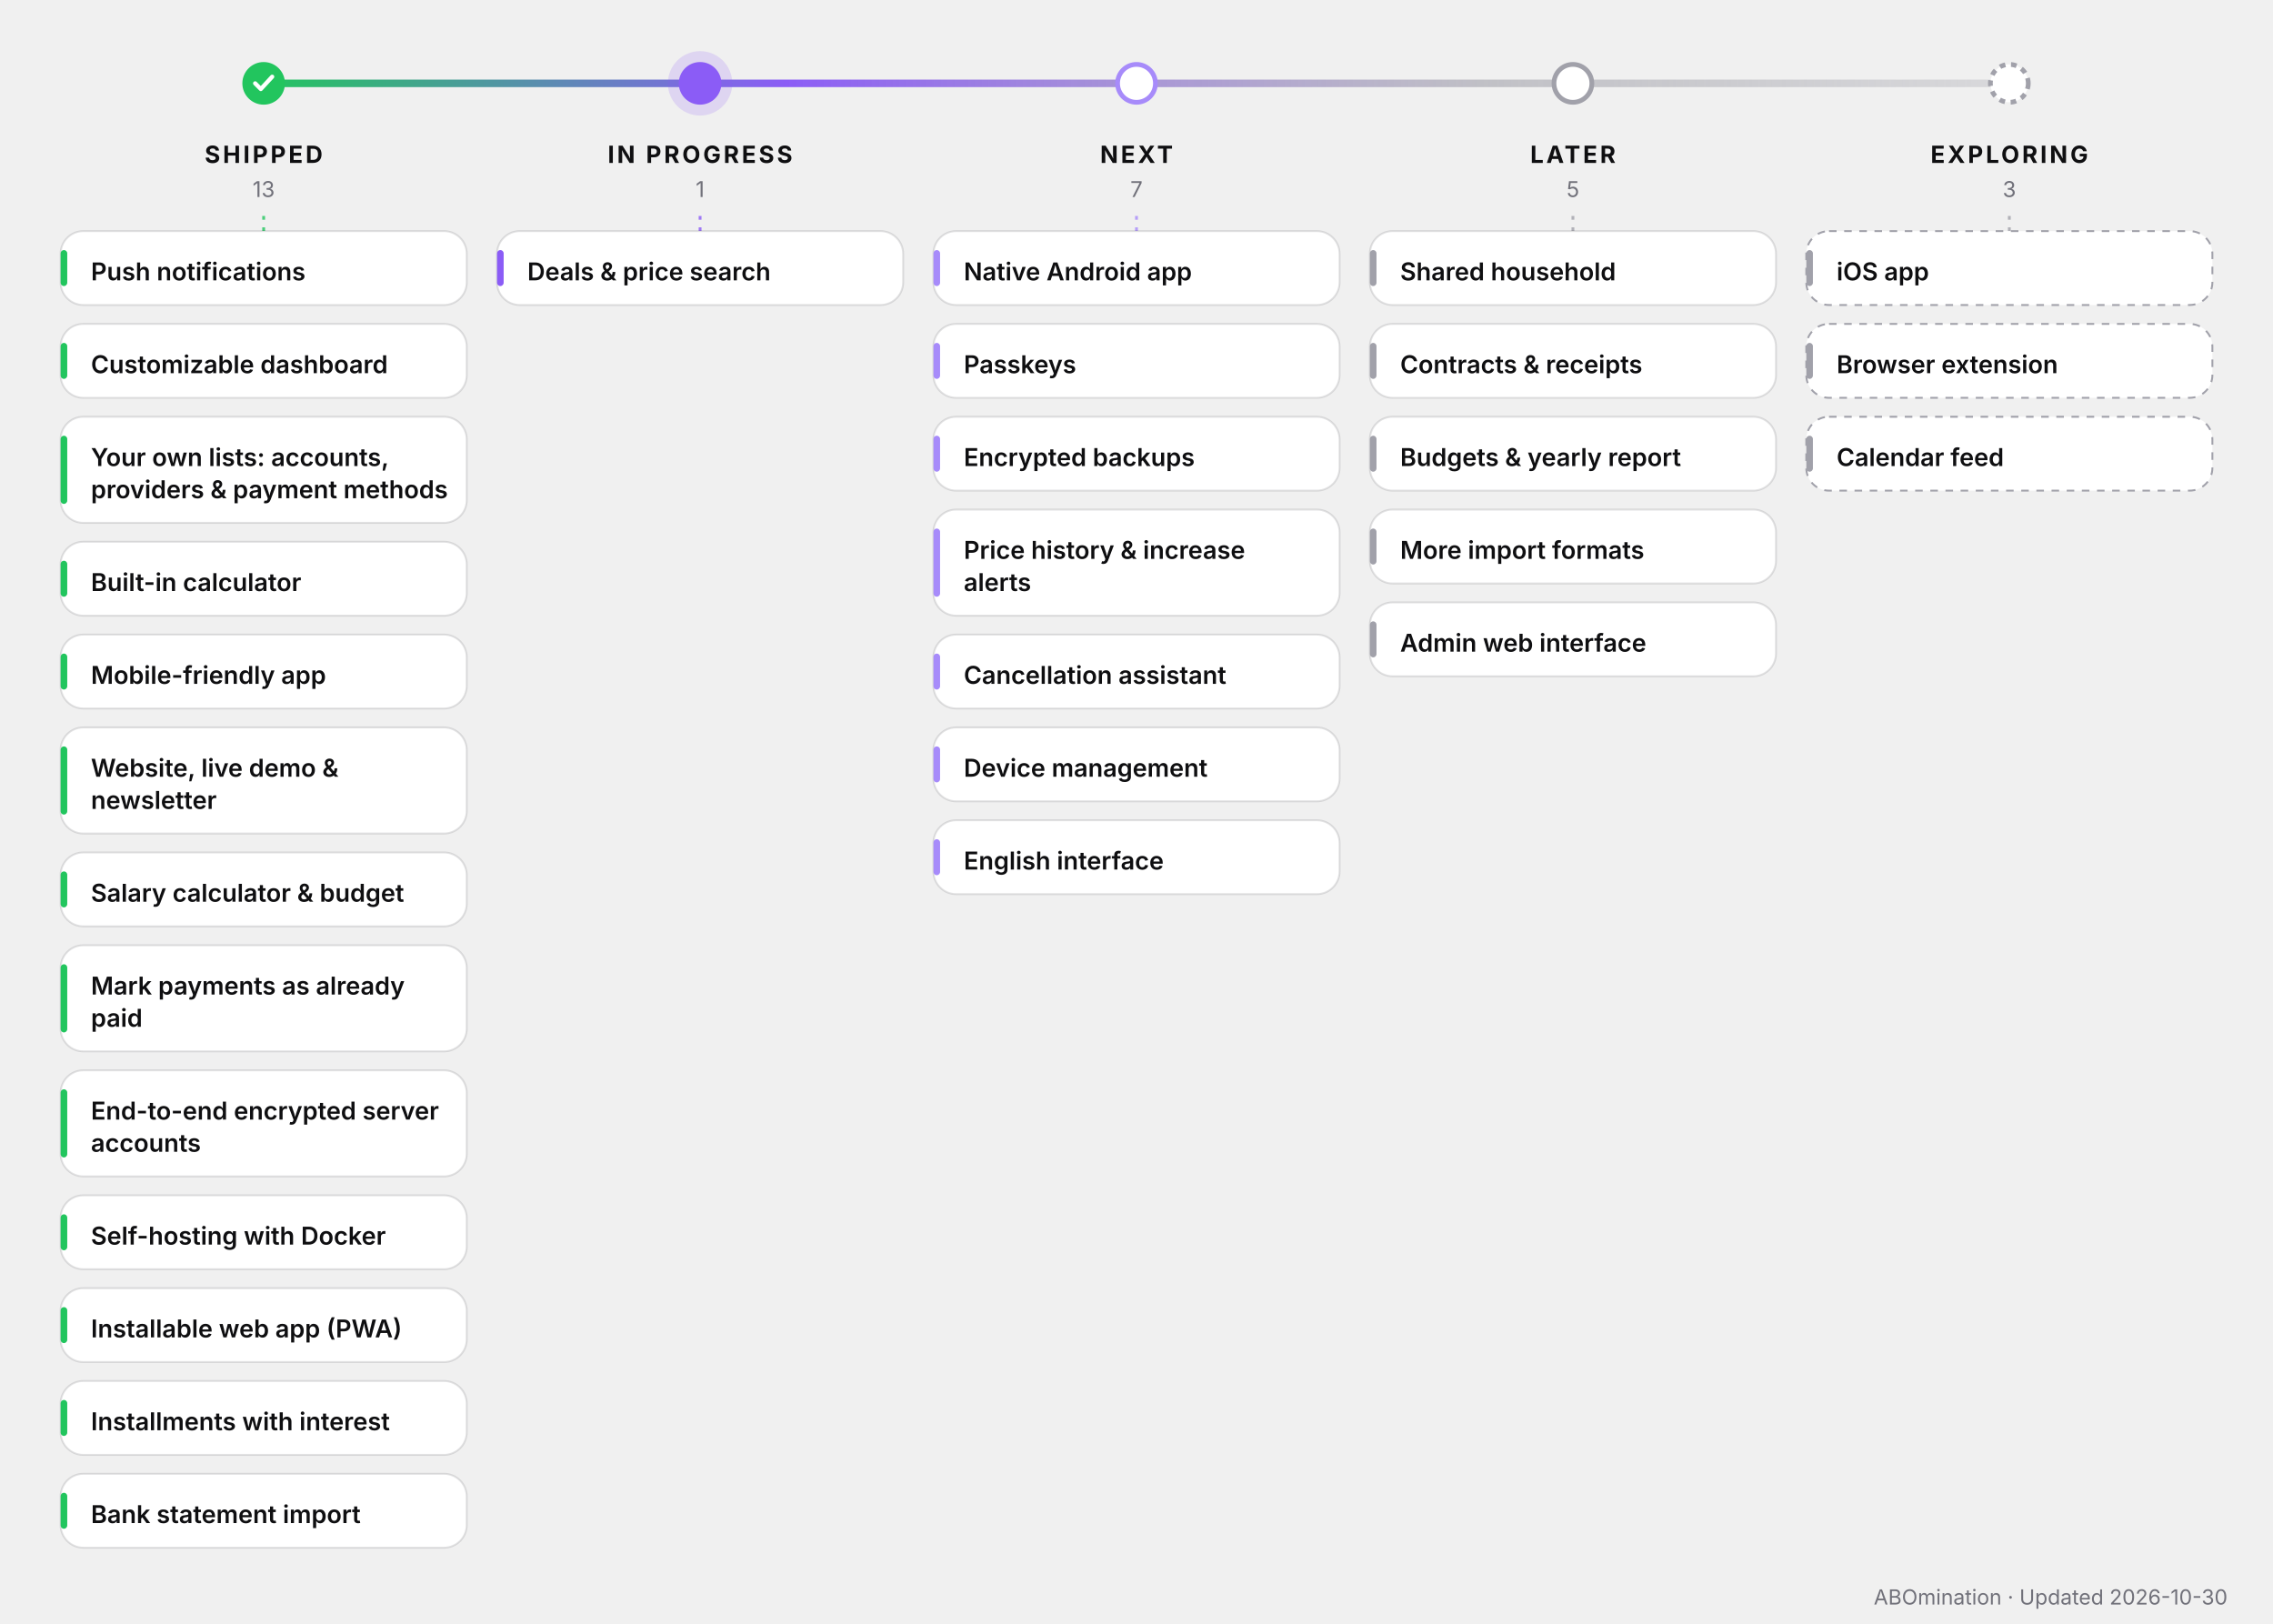
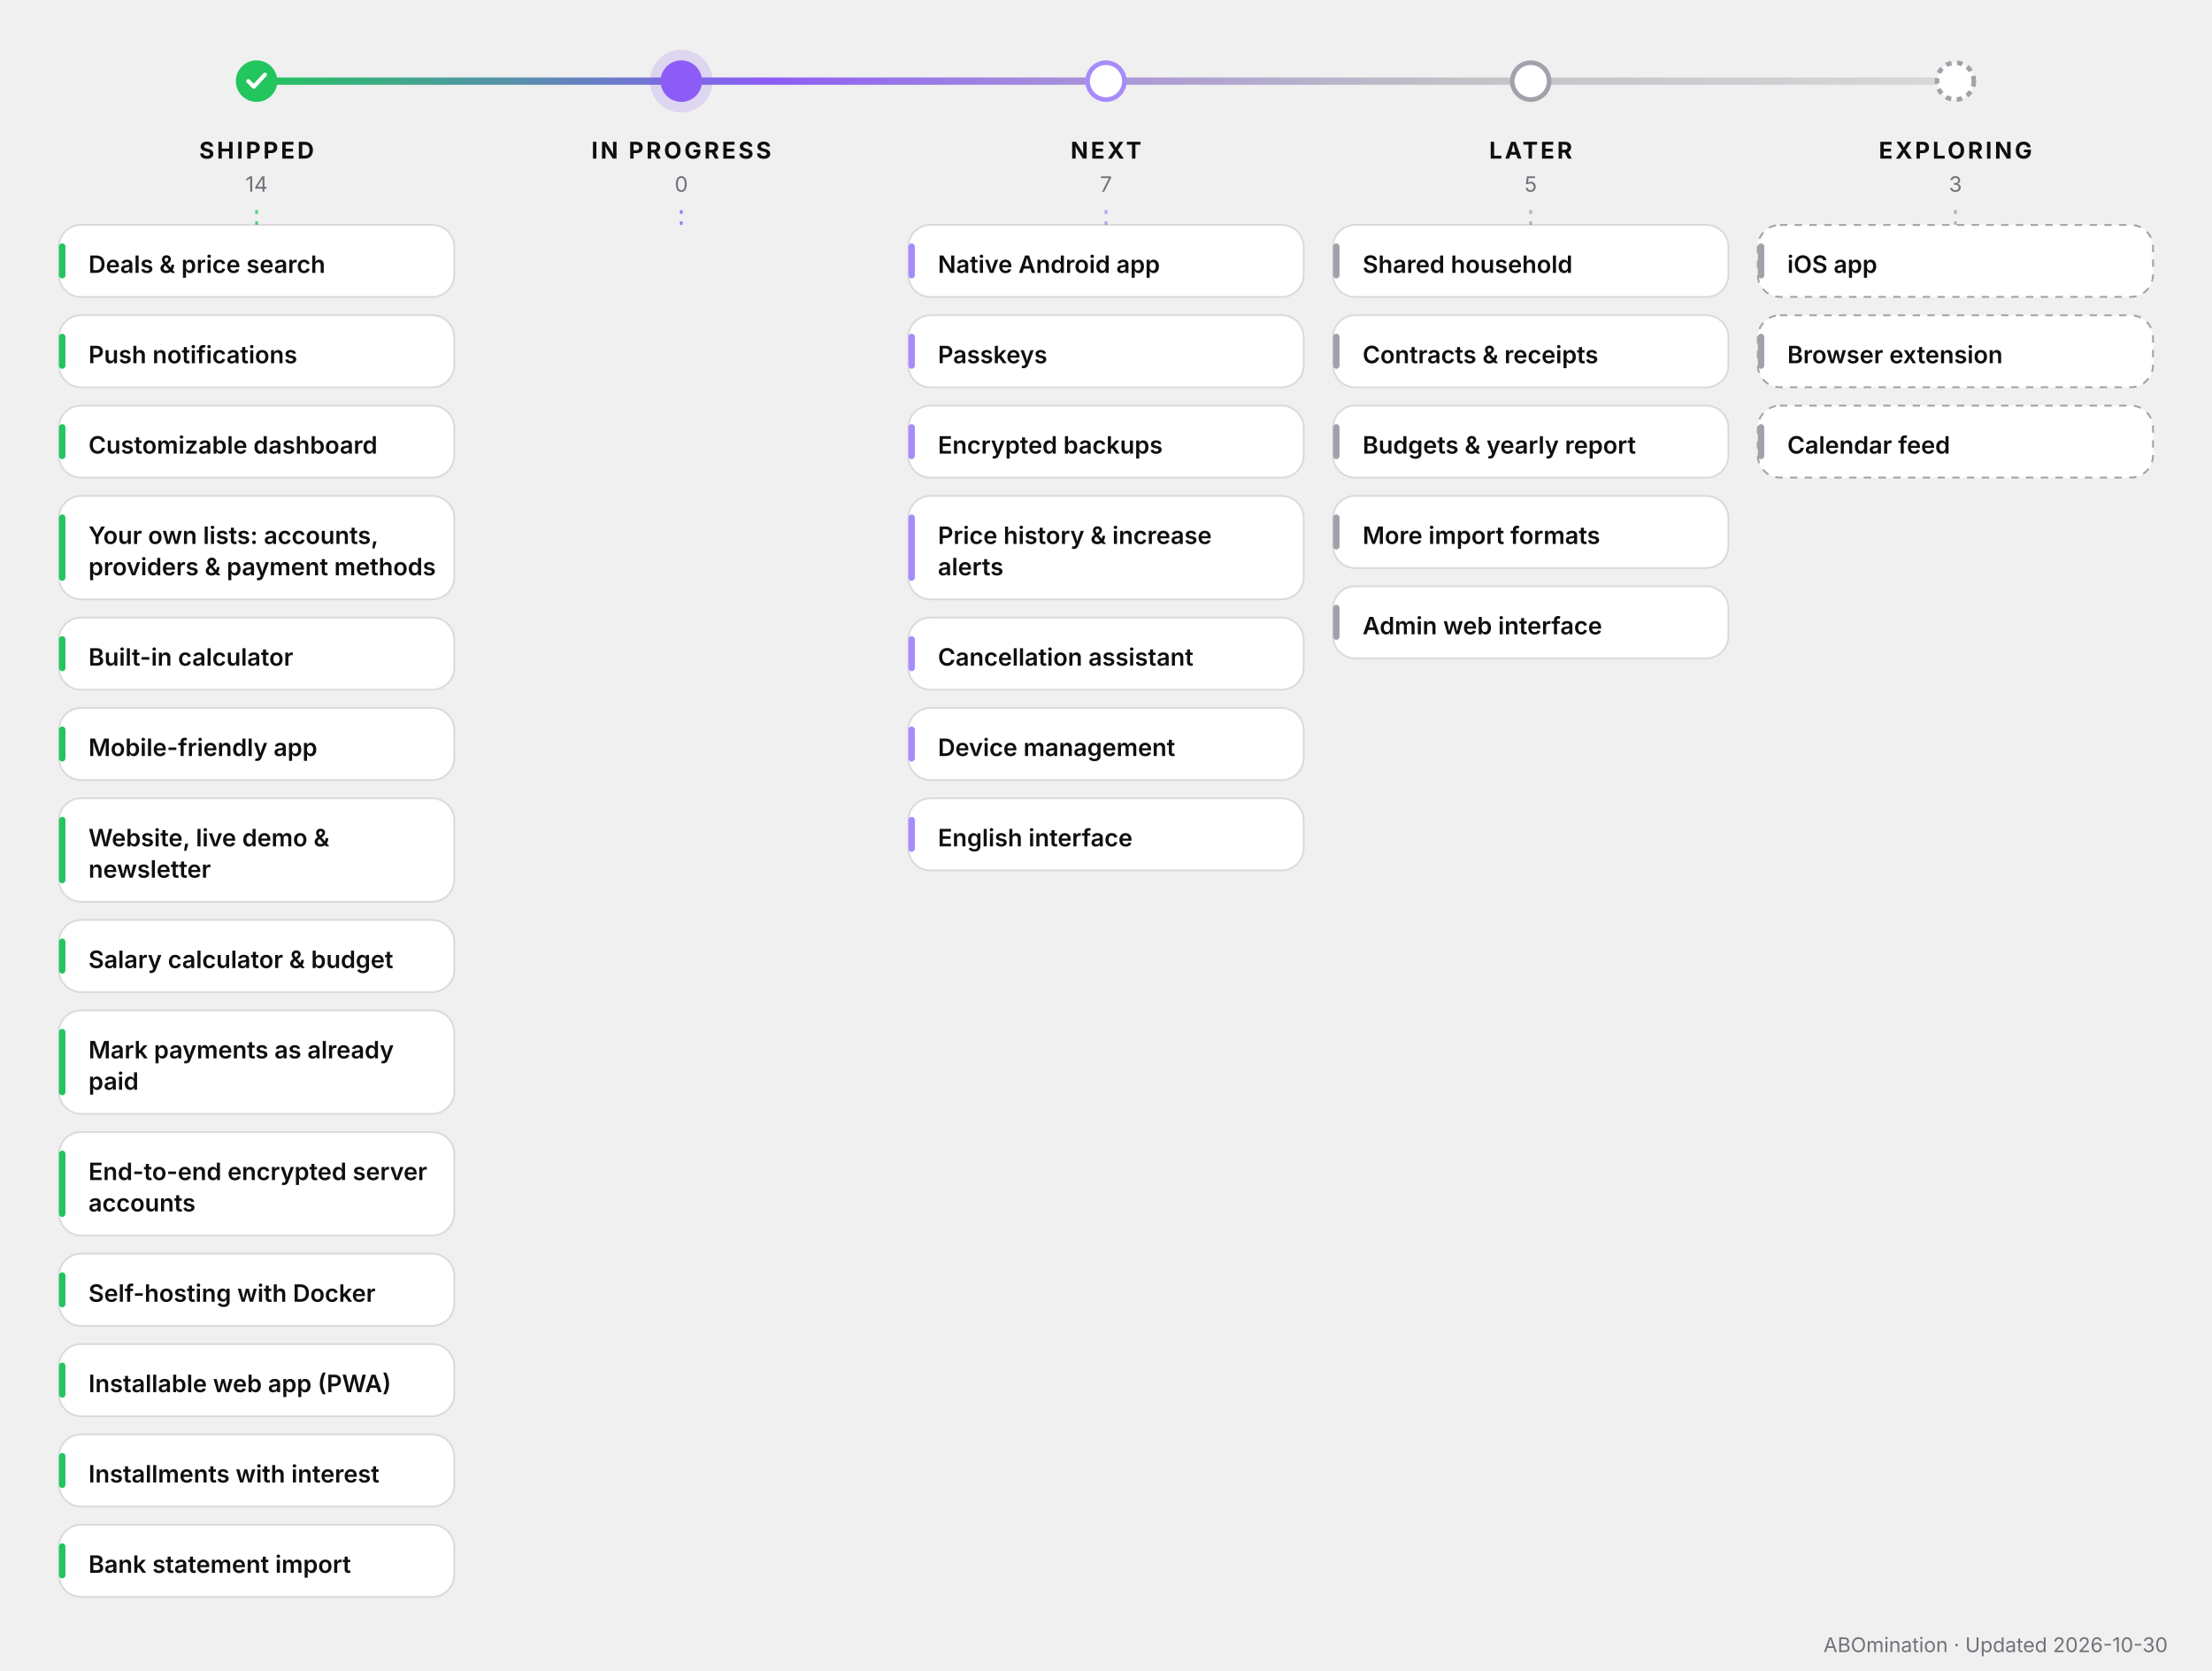
- <svg xmlns="http://www.w3.org/2000/svg" width="1200" height="857" viewBox="0 0 1200 857" role="img" aria-label="Roadmap overview">
+ <svg xmlns="http://www.w3.org/2000/svg" width="1200" height="906" viewBox="0 0 1200 906" role="img" aria-label="Roadmap overview">
  <defs>
    <linearGradient id="track" x1="0" x2="1">
      <stop offset="0" stop-color="#22c55e" />
      <stop offset="0.3" stop-color="#8b5cf6" />
      <stop offset="0.7" stop-color="#a1a1aa" stop-opacity="0.6" />
      <stop offset="1" stop-color="#a1a1aa" stop-opacity="0.3" />
    </linearGradient>
  </defs>
  <rect x="139.2" y="42" width="921.6" height="4" rx="2" fill="url(#track)" />
  <circle cx="139.2" cy="44" r="10" fill="#22c55e" stroke="#22c55e" stroke-width="2.5" />
  <path d="M134.7 44 l3 3 l6 -6.5" fill="none" stroke="#fff" stroke-width="2.2" stroke-linecap="round" stroke-linejoin="round" />
  <text x="139.2" y="86" text-anchor="middle" font-family="Inter, 'Segoe UI', system-ui, -apple-system, Helvetica, Arial, sans-serif" font-size="12.5" font-weight="700" letter-spacing="1.4" fill="#0f0f11">SHIPPED</text>
-   <text x="139.2" y="104" text-anchor="middle" font-family="Inter, 'Segoe UI', system-ui, -apple-system, Helvetica, Arial, sans-serif" font-size="11.5" fill="#71717a">13</text>
+   <text x="139.2" y="104" text-anchor="middle" font-family="Inter, 'Segoe UI', system-ui, -apple-system, Helvetica, Arial, sans-serif" font-size="11.5" fill="#71717a">14</text>
  <line x1="139.2" y1="114" x2="139.2" y2="122" stroke="#22c55e" stroke-width="1.5" stroke-dasharray="2 4" stroke-opacity="0.8" />
  <g>
    <rect x="32" y="122" width="214.4" height="39" rx="12" fill="#ffffff" stroke="rgba(15,15,17,0.12)" />
    <rect x="32" y="132" width="3.5" height="19" rx="1.75" fill="#22c55e" />
-     <text x="48" y="148" font-family="Inter, 'Segoe UI', system-ui, -apple-system, Helvetica, Arial, sans-serif" font-size="13" font-weight="600" fill="#0f0f11">Push notifications</text>
+     <text x="48" y="148" font-family="Inter, 'Segoe UI', system-ui, -apple-system, Helvetica, Arial, sans-serif" font-size="13" font-weight="600" fill="#0f0f11">Deals &amp; price search</text>
  </g>
  <g>
    <rect x="32" y="171" width="214.4" height="39" rx="12" fill="#ffffff" stroke="rgba(15,15,17,0.12)" />
    <rect x="32" y="181" width="3.5" height="19" rx="1.75" fill="#22c55e" />
-     <text x="48" y="197" font-family="Inter, 'Segoe UI', system-ui, -apple-system, Helvetica, Arial, sans-serif" font-size="13" font-weight="600" fill="#0f0f11">Customizable dashboard</text>
+     <text x="48" y="197" font-family="Inter, 'Segoe UI', system-ui, -apple-system, Helvetica, Arial, sans-serif" font-size="13" font-weight="600" fill="#0f0f11">Push notifications</text>
  </g>
  <g>
-     <rect x="32" y="220" width="214.4" height="56" rx="12" fill="#ffffff" stroke="rgba(15,15,17,0.12)" />
-     <rect x="32" y="230" width="3.5" height="36" rx="1.75" fill="#22c55e" />
-     <text x="48" y="246" font-family="Inter, 'Segoe UI', system-ui, -apple-system, Helvetica, Arial, sans-serif" font-size="13" font-weight="600" fill="#0f0f11">Your own lists: accounts,</text>
-     <text x="48" y="263" font-family="Inter, 'Segoe UI', system-ui, -apple-system, Helvetica, Arial, sans-serif" font-size="13" font-weight="600" fill="#0f0f11">providers &amp; payment methods</text>
+     <rect x="32" y="220" width="214.4" height="39" rx="12" fill="#ffffff" stroke="rgba(15,15,17,0.12)" />
+     <rect x="32" y="230" width="3.5" height="19" rx="1.75" fill="#22c55e" />
+     <text x="48" y="246" font-family="Inter, 'Segoe UI', system-ui, -apple-system, Helvetica, Arial, sans-serif" font-size="13" font-weight="600" fill="#0f0f11">Customizable dashboard</text>
  </g>
  <g>
-     <rect x="32" y="286" width="214.4" height="39" rx="12" fill="#ffffff" stroke="rgba(15,15,17,0.12)" />
-     <rect x="32" y="296" width="3.5" height="19" rx="1.75" fill="#22c55e" />
-     <text x="48" y="312" font-family="Inter, 'Segoe UI', system-ui, -apple-system, Helvetica, Arial, sans-serif" font-size="13" font-weight="600" fill="#0f0f11">Built-in calculator</text>
+     <rect x="32" y="269" width="214.4" height="56" rx="12" fill="#ffffff" stroke="rgba(15,15,17,0.12)" />
+     <rect x="32" y="279" width="3.5" height="36" rx="1.75" fill="#22c55e" />
+     <text x="48" y="295" font-family="Inter, 'Segoe UI', system-ui, -apple-system, Helvetica, Arial, sans-serif" font-size="13" font-weight="600" fill="#0f0f11">Your own lists: accounts,</text>
+     <text x="48" y="312" font-family="Inter, 'Segoe UI', system-ui, -apple-system, Helvetica, Arial, sans-serif" font-size="13" font-weight="600" fill="#0f0f11">providers &amp; payment methods</text>
  </g>
  <g>
    <rect x="32" y="335" width="214.4" height="39" rx="12" fill="#ffffff" stroke="rgba(15,15,17,0.12)" />
    <rect x="32" y="345" width="3.5" height="19" rx="1.75" fill="#22c55e" />
-     <text x="48" y="361" font-family="Inter, 'Segoe UI', system-ui, -apple-system, Helvetica, Arial, sans-serif" font-size="13" font-weight="600" fill="#0f0f11">Mobile-friendly app</text>
+     <text x="48" y="361" font-family="Inter, 'Segoe UI', system-ui, -apple-system, Helvetica, Arial, sans-serif" font-size="13" font-weight="600" fill="#0f0f11">Built-in calculator</text>
  </g>
  <g>
-     <rect x="32" y="384" width="214.4" height="56" rx="12" fill="#ffffff" stroke="rgba(15,15,17,0.12)" />
-     <rect x="32" y="394" width="3.5" height="36" rx="1.75" fill="#22c55e" />
-     <text x="48" y="410" font-family="Inter, 'Segoe UI', system-ui, -apple-system, Helvetica, Arial, sans-serif" font-size="13" font-weight="600" fill="#0f0f11">Website, live demo &amp;</text>
-     <text x="48" y="427" font-family="Inter, 'Segoe UI', system-ui, -apple-system, Helvetica, Arial, sans-serif" font-size="13" font-weight="600" fill="#0f0f11">newsletter</text>
+     <rect x="32" y="384" width="214.4" height="39" rx="12" fill="#ffffff" stroke="rgba(15,15,17,0.12)" />
+     <rect x="32" y="394" width="3.5" height="19" rx="1.75" fill="#22c55e" />
+     <text x="48" y="410" font-family="Inter, 'Segoe UI', system-ui, -apple-system, Helvetica, Arial, sans-serif" font-size="13" font-weight="600" fill="#0f0f11">Mobile-friendly app</text>
  </g>
  <g>
-     <rect x="32" y="450" width="214.4" height="39" rx="12" fill="#ffffff" stroke="rgba(15,15,17,0.12)" />
-     <rect x="32" y="460" width="3.5" height="19" rx="1.75" fill="#22c55e" />
-     <text x="48" y="476" font-family="Inter, 'Segoe UI', system-ui, -apple-system, Helvetica, Arial, sans-serif" font-size="13" font-weight="600" fill="#0f0f11">Salary calculator &amp; budget</text>
+     <rect x="32" y="433" width="214.4" height="56" rx="12" fill="#ffffff" stroke="rgba(15,15,17,0.12)" />
+     <rect x="32" y="443" width="3.5" height="36" rx="1.75" fill="#22c55e" />
+     <text x="48" y="459" font-family="Inter, 'Segoe UI', system-ui, -apple-system, Helvetica, Arial, sans-serif" font-size="13" font-weight="600" fill="#0f0f11">Website, live demo &amp;</text>
+     <text x="48" y="476" font-family="Inter, 'Segoe UI', system-ui, -apple-system, Helvetica, Arial, sans-serif" font-size="13" font-weight="600" fill="#0f0f11">newsletter</text>
  </g>
  <g>
-     <rect x="32" y="499" width="214.4" height="56" rx="12" fill="#ffffff" stroke="rgba(15,15,17,0.12)" />
-     <rect x="32" y="509" width="3.5" height="36" rx="1.75" fill="#22c55e" />
-     <text x="48" y="525" font-family="Inter, 'Segoe UI', system-ui, -apple-system, Helvetica, Arial, sans-serif" font-size="13" font-weight="600" fill="#0f0f11">Mark payments as already</text>
-     <text x="48" y="542" font-family="Inter, 'Segoe UI', system-ui, -apple-system, Helvetica, Arial, sans-serif" font-size="13" font-weight="600" fill="#0f0f11">paid</text>
+     <rect x="32" y="499" width="214.4" height="39" rx="12" fill="#ffffff" stroke="rgba(15,15,17,0.12)" />
+     <rect x="32" y="509" width="3.5" height="19" rx="1.75" fill="#22c55e" />
+     <text x="48" y="525" font-family="Inter, 'Segoe UI', system-ui, -apple-system, Helvetica, Arial, sans-serif" font-size="13" font-weight="600" fill="#0f0f11">Salary calculator &amp; budget</text>
  </g>
  <g>
-     <rect x="32" y="565" width="214.4" height="56" rx="12" fill="#ffffff" stroke="rgba(15,15,17,0.12)" />
-     <rect x="32" y="575" width="3.5" height="36" rx="1.75" fill="#22c55e" />
-     <text x="48" y="591" font-family="Inter, 'Segoe UI', system-ui, -apple-system, Helvetica, Arial, sans-serif" font-size="13" font-weight="600" fill="#0f0f11">End-to-end encrypted server</text>
-     <text x="48" y="608" font-family="Inter, 'Segoe UI', system-ui, -apple-system, Helvetica, Arial, sans-serif" font-size="13" font-weight="600" fill="#0f0f11">accounts</text>
+     <rect x="32" y="548" width="214.4" height="56" rx="12" fill="#ffffff" stroke="rgba(15,15,17,0.12)" />
+     <rect x="32" y="558" width="3.5" height="36" rx="1.75" fill="#22c55e" />
+     <text x="48" y="574" font-family="Inter, 'Segoe UI', system-ui, -apple-system, Helvetica, Arial, sans-serif" font-size="13" font-weight="600" fill="#0f0f11">Mark payments as already</text>
+     <text x="48" y="591" font-family="Inter, 'Segoe UI', system-ui, -apple-system, Helvetica, Arial, sans-serif" font-size="13" font-weight="600" fill="#0f0f11">paid</text>
  </g>
  <g>
-     <rect x="32" y="631" width="214.4" height="39" rx="12" fill="#ffffff" stroke="rgba(15,15,17,0.12)" />
-     <rect x="32" y="641" width="3.5" height="19" rx="1.75" fill="#22c55e" />
-     <text x="48" y="657" font-family="Inter, 'Segoe UI', system-ui, -apple-system, Helvetica, Arial, sans-serif" font-size="13" font-weight="600" fill="#0f0f11">Self-hosting with Docker</text>
+     <rect x="32" y="614" width="214.4" height="56" rx="12" fill="#ffffff" stroke="rgba(15,15,17,0.12)" />
+     <rect x="32" y="624" width="3.5" height="36" rx="1.75" fill="#22c55e" />
+     <text x="48" y="640" font-family="Inter, 'Segoe UI', system-ui, -apple-system, Helvetica, Arial, sans-serif" font-size="13" font-weight="600" fill="#0f0f11">End-to-end encrypted server</text>
+     <text x="48" y="657" font-family="Inter, 'Segoe UI', system-ui, -apple-system, Helvetica, Arial, sans-serif" font-size="13" font-weight="600" fill="#0f0f11">accounts</text>
  </g>
  <g>
    <rect x="32" y="680" width="214.4" height="39" rx="12" fill="#ffffff" stroke="rgba(15,15,17,0.12)" />
    <rect x="32" y="690" width="3.5" height="19" rx="1.75" fill="#22c55e" />
-     <text x="48" y="706" font-family="Inter, 'Segoe UI', system-ui, -apple-system, Helvetica, Arial, sans-serif" font-size="13" font-weight="600" fill="#0f0f11">Installable web app (PWA)</text>
+     <text x="48" y="706" font-family="Inter, 'Segoe UI', system-ui, -apple-system, Helvetica, Arial, sans-serif" font-size="13" font-weight="600" fill="#0f0f11">Self-hosting with Docker</text>
  </g>
  <g>
    <rect x="32" y="729" width="214.4" height="39" rx="12" fill="#ffffff" stroke="rgba(15,15,17,0.12)" />
    <rect x="32" y="739" width="3.5" height="19" rx="1.75" fill="#22c55e" />
-     <text x="48" y="755" font-family="Inter, 'Segoe UI', system-ui, -apple-system, Helvetica, Arial, sans-serif" font-size="13" font-weight="600" fill="#0f0f11">Installments with interest</text>
+     <text x="48" y="755" font-family="Inter, 'Segoe UI', system-ui, -apple-system, Helvetica, Arial, sans-serif" font-size="13" font-weight="600" fill="#0f0f11">Installable web app (PWA)</text>
  </g>
  <g>
    <rect x="32" y="778" width="214.4" height="39" rx="12" fill="#ffffff" stroke="rgba(15,15,17,0.12)" />
    <rect x="32" y="788" width="3.5" height="19" rx="1.75" fill="#22c55e" />
-     <text x="48" y="804" font-family="Inter, 'Segoe UI', system-ui, -apple-system, Helvetica, Arial, sans-serif" font-size="13" font-weight="600" fill="#0f0f11">Bank statement import</text>
+     <text x="48" y="804" font-family="Inter, 'Segoe UI', system-ui, -apple-system, Helvetica, Arial, sans-serif" font-size="13" font-weight="600" fill="#0f0f11">Installments with interest</text>
+   </g>
+   <g>
+     <rect x="32" y="827" width="214.4" height="39" rx="12" fill="#ffffff" stroke="rgba(15,15,17,0.12)" />
+     <rect x="32" y="837" width="3.5" height="19" rx="1.75" fill="#22c55e" />
+     <text x="48" y="853" font-family="Inter, 'Segoe UI', system-ui, -apple-system, Helvetica, Arial, sans-serif" font-size="13" font-weight="600" fill="#0f0f11">Bank statement import</text>
  </g>
  <circle cx="369.6" cy="44" r="17" fill="#8b5cf6" fill-opacity="0.18" />
  <circle cx="369.6" cy="44" r="10" fill="#8b5cf6" stroke="#8b5cf6" stroke-width="2.5" />
  <text x="369.6" y="86" text-anchor="middle" font-family="Inter, 'Segoe UI', system-ui, -apple-system, Helvetica, Arial, sans-serif" font-size="12.5" font-weight="700" letter-spacing="1.4" fill="#0f0f11">IN PROGRESS</text>
-   <text x="369.6" y="104" text-anchor="middle" font-family="Inter, 'Segoe UI', system-ui, -apple-system, Helvetica, Arial, sans-serif" font-size="11.5" fill="#71717a">1</text>
+   <text x="369.6" y="104" text-anchor="middle" font-family="Inter, 'Segoe UI', system-ui, -apple-system, Helvetica, Arial, sans-serif" font-size="11.5" fill="#71717a">0</text>
  <line x1="369.6" y1="114" x2="369.6" y2="122" stroke="#8b5cf6" stroke-width="1.5" stroke-dasharray="2 4" stroke-opacity="0.8" />
-   <g>
-     <rect x="262.4" y="122" width="214.4" height="39" rx="12" fill="#ffffff" stroke="rgba(15,15,17,0.12)" />
-     <rect x="262.4" y="132" width="3.5" height="19" rx="1.75" fill="#8b5cf6" />
-     <text x="278.4" y="148" font-family="Inter, 'Segoe UI', system-ui, -apple-system, Helvetica, Arial, sans-serif" font-size="13" font-weight="600" fill="#0f0f11">Deals &amp; price search</text>
-   </g>
  <circle cx="600" cy="44" r="10" fill="#ffffff" stroke="#a78bfa" stroke-width="2.5" />
  <text x="600" y="86" text-anchor="middle" font-family="Inter, 'Segoe UI', system-ui, -apple-system, Helvetica, Arial, sans-serif" font-size="12.5" font-weight="700" letter-spacing="1.4" fill="#0f0f11">NEXT</text>
  <text x="600" y="104" text-anchor="middle" font-family="Inter, 'Segoe UI', system-ui, -apple-system, Helvetica, Arial, sans-serif" font-size="11.5" fill="#71717a">7</text>
  <line x1="600" y1="114" x2="600" y2="122" stroke="#a78bfa" stroke-width="1.5" stroke-dasharray="2 4" stroke-opacity="0.8" />
  <g>
    <rect x="492.8" y="122" width="214.4" height="39" rx="12" fill="#ffffff" stroke="rgba(15,15,17,0.12)" />
    <rect x="492.8" y="132" width="3.5" height="19" rx="1.75" fill="#a78bfa" />
    <text x="508.8" y="148" font-family="Inter, 'Segoe UI', system-ui, -apple-system, Helvetica, Arial, sans-serif" font-size="13" font-weight="600" fill="#0f0f11">Native Android app</text>
  </g>
  <g>
    <rect x="492.8" y="171" width="214.4" height="39" rx="12" fill="#ffffff" stroke="rgba(15,15,17,0.12)" />
    <rect x="492.8" y="181" width="3.5" height="19" rx="1.75" fill="#a78bfa" />
    <text x="508.8" y="197" font-family="Inter, 'Segoe UI', system-ui, -apple-system, Helvetica, Arial, sans-serif" font-size="13" font-weight="600" fill="#0f0f11">Passkeys</text>
  </g>
  <g>
    <rect x="492.8" y="220" width="214.4" height="39" rx="12" fill="#ffffff" stroke="rgba(15,15,17,0.12)" />
    <rect x="492.8" y="230" width="3.5" height="19" rx="1.75" fill="#a78bfa" />
    <text x="508.8" y="246" font-family="Inter, 'Segoe UI', system-ui, -apple-system, Helvetica, Arial, sans-serif" font-size="13" font-weight="600" fill="#0f0f11">Encrypted backups</text>
  </g>
  <g>
    <rect x="492.8" y="269" width="214.4" height="56" rx="12" fill="#ffffff" stroke="rgba(15,15,17,0.12)" />
    <rect x="492.8" y="279" width="3.5" height="36" rx="1.75" fill="#a78bfa" />
    <text x="508.8" y="295" font-family="Inter, 'Segoe UI', system-ui, -apple-system, Helvetica, Arial, sans-serif" font-size="13" font-weight="600" fill="#0f0f11">Price history &amp; increase</text>
    <text x="508.8" y="312" font-family="Inter, 'Segoe UI', system-ui, -apple-system, Helvetica, Arial, sans-serif" font-size="13" font-weight="600" fill="#0f0f11">alerts</text>
  </g>
  <g>
    <rect x="492.8" y="335" width="214.4" height="39" rx="12" fill="#ffffff" stroke="rgba(15,15,17,0.12)" />
    <rect x="492.8" y="345" width="3.5" height="19" rx="1.75" fill="#a78bfa" />
    <text x="508.8" y="361" font-family="Inter, 'Segoe UI', system-ui, -apple-system, Helvetica, Arial, sans-serif" font-size="13" font-weight="600" fill="#0f0f11">Cancellation assistant</text>
  </g>
  <g>
    <rect x="492.8" y="384" width="214.4" height="39" rx="12" fill="#ffffff" stroke="rgba(15,15,17,0.12)" />
    <rect x="492.8" y="394" width="3.5" height="19" rx="1.75" fill="#a78bfa" />
    <text x="508.8" y="410" font-family="Inter, 'Segoe UI', system-ui, -apple-system, Helvetica, Arial, sans-serif" font-size="13" font-weight="600" fill="#0f0f11">Device management</text>
  </g>
  <g>
    <rect x="492.8" y="433" width="214.4" height="39" rx="12" fill="#ffffff" stroke="rgba(15,15,17,0.12)" />
    <rect x="492.8" y="443" width="3.5" height="19" rx="1.75" fill="#a78bfa" />
    <text x="508.8" y="459" font-family="Inter, 'Segoe UI', system-ui, -apple-system, Helvetica, Arial, sans-serif" font-size="13" font-weight="600" fill="#0f0f11">English interface</text>
  </g>
  <circle cx="830.4" cy="44" r="10" fill="#ffffff" stroke="#a1a1aa" stroke-width="2.5" />
  <text x="830.4" y="86" text-anchor="middle" font-family="Inter, 'Segoe UI', system-ui, -apple-system, Helvetica, Arial, sans-serif" font-size="12.5" font-weight="700" letter-spacing="1.4" fill="#0f0f11">LATER</text>
  <text x="830.4" y="104" text-anchor="middle" font-family="Inter, 'Segoe UI', system-ui, -apple-system, Helvetica, Arial, sans-serif" font-size="11.5" fill="#71717a">5</text>
  <line x1="830.4" y1="114" x2="830.4" y2="122" stroke="#a1a1aa" stroke-width="1.5" stroke-dasharray="2 4" stroke-opacity="0.8" />
  <g>
    <rect x="723.2" y="122" width="214.4" height="39" rx="12" fill="#ffffff" stroke="rgba(15,15,17,0.12)" />
    <rect x="723.2" y="132" width="3.5" height="19" rx="1.75" fill="#a1a1aa" />
    <text x="739.2" y="148" font-family="Inter, 'Segoe UI', system-ui, -apple-system, Helvetica, Arial, sans-serif" font-size="13" font-weight="600" fill="#0f0f11">Shared household</text>
  </g>
  <g>
    <rect x="723.2" y="171" width="214.4" height="39" rx="12" fill="#ffffff" stroke="rgba(15,15,17,0.12)" />
    <rect x="723.2" y="181" width="3.5" height="19" rx="1.75" fill="#a1a1aa" />
    <text x="739.2" y="197" font-family="Inter, 'Segoe UI', system-ui, -apple-system, Helvetica, Arial, sans-serif" font-size="13" font-weight="600" fill="#0f0f11">Contracts &amp; receipts</text>
  </g>
  <g>
    <rect x="723.2" y="220" width="214.4" height="39" rx="12" fill="#ffffff" stroke="rgba(15,15,17,0.12)" />
    <rect x="723.2" y="230" width="3.5" height="19" rx="1.75" fill="#a1a1aa" />
    <text x="739.2" y="246" font-family="Inter, 'Segoe UI', system-ui, -apple-system, Helvetica, Arial, sans-serif" font-size="13" font-weight="600" fill="#0f0f11">Budgets &amp; yearly report</text>
  </g>
  <g>
    <rect x="723.2" y="269" width="214.4" height="39" rx="12" fill="#ffffff" stroke="rgba(15,15,17,0.12)" />
    <rect x="723.2" y="279" width="3.5" height="19" rx="1.75" fill="#a1a1aa" />
    <text x="739.2" y="295" font-family="Inter, 'Segoe UI', system-ui, -apple-system, Helvetica, Arial, sans-serif" font-size="13" font-weight="600" fill="#0f0f11">More import formats</text>
  </g>
  <g>
    <rect x="723.2" y="318" width="214.4" height="39" rx="12" fill="#ffffff" stroke="rgba(15,15,17,0.12)" />
    <rect x="723.2" y="328" width="3.5" height="19" rx="1.75" fill="#a1a1aa" />
    <text x="739.2" y="344" font-family="Inter, 'Segoe UI', system-ui, -apple-system, Helvetica, Arial, sans-serif" font-size="13" font-weight="600" fill="#0f0f11">Admin web interface</text>
  </g>
  <circle cx="1060.8" cy="44" r="10" fill="#ffffff" stroke="#a1a1aa" stroke-width="2.5" stroke-dasharray="3 3" />
  <text x="1060.8" y="86" text-anchor="middle" font-family="Inter, 'Segoe UI', system-ui, -apple-system, Helvetica, Arial, sans-serif" font-size="12.5" font-weight="700" letter-spacing="1.4" fill="#0f0f11">EXPLORING</text>
  <text x="1060.8" y="104" text-anchor="middle" font-family="Inter, 'Segoe UI', system-ui, -apple-system, Helvetica, Arial, sans-serif" font-size="11.5" fill="#71717a">3</text>
  <line x1="1060.8" y1="114" x2="1060.8" y2="122" stroke="#a1a1aa" stroke-width="1.5" stroke-dasharray="2 4" stroke-opacity="0.8" />
  <g>
    <rect x="953.6" y="122" width="214.4" height="39" rx="12" fill="#ffffff" stroke="#a1a1aa" stroke-dasharray="4 4" />
    <rect x="953.6" y="132" width="3.5" height="19" rx="1.75" fill="#a1a1aa" />
    <text x="969.6" y="148" font-family="Inter, 'Segoe UI', system-ui, -apple-system, Helvetica, Arial, sans-serif" font-size="13" font-weight="600" fill="#0f0f11">iOS app</text>
  </g>
  <g>
    <rect x="953.6" y="171" width="214.4" height="39" rx="12" fill="#ffffff" stroke="#a1a1aa" stroke-dasharray="4 4" />
    <rect x="953.6" y="181" width="3.5" height="19" rx="1.75" fill="#a1a1aa" />
    <text x="969.6" y="197" font-family="Inter, 'Segoe UI', system-ui, -apple-system, Helvetica, Arial, sans-serif" font-size="13" font-weight="600" fill="#0f0f11">Browser extension</text>
  </g>
  <g>
    <rect x="953.6" y="220" width="214.4" height="39" rx="12" fill="#ffffff" stroke="#a1a1aa" stroke-dasharray="4 4" />
    <rect x="953.6" y="230" width="3.5" height="19" rx="1.75" fill="#a1a1aa" />
    <text x="969.6" y="246" font-family="Inter, 'Segoe UI', system-ui, -apple-system, Helvetica, Arial, sans-serif" font-size="13" font-weight="600" fill="#0f0f11">Calendar feed</text>
  </g>
-   <text x="1176" y="847" text-anchor="end" font-family="Inter, 'Segoe UI', system-ui, -apple-system, Helvetica, Arial, sans-serif" font-size="11" fill="#71717a">ABOmination · Updated 2026-10-30</text>
+   <text x="1176" y="896" text-anchor="end" font-family="Inter, 'Segoe UI', system-ui, -apple-system, Helvetica, Arial, sans-serif" font-size="11" fill="#71717a">ABOmination · Updated 2026-10-30</text>
</svg>
